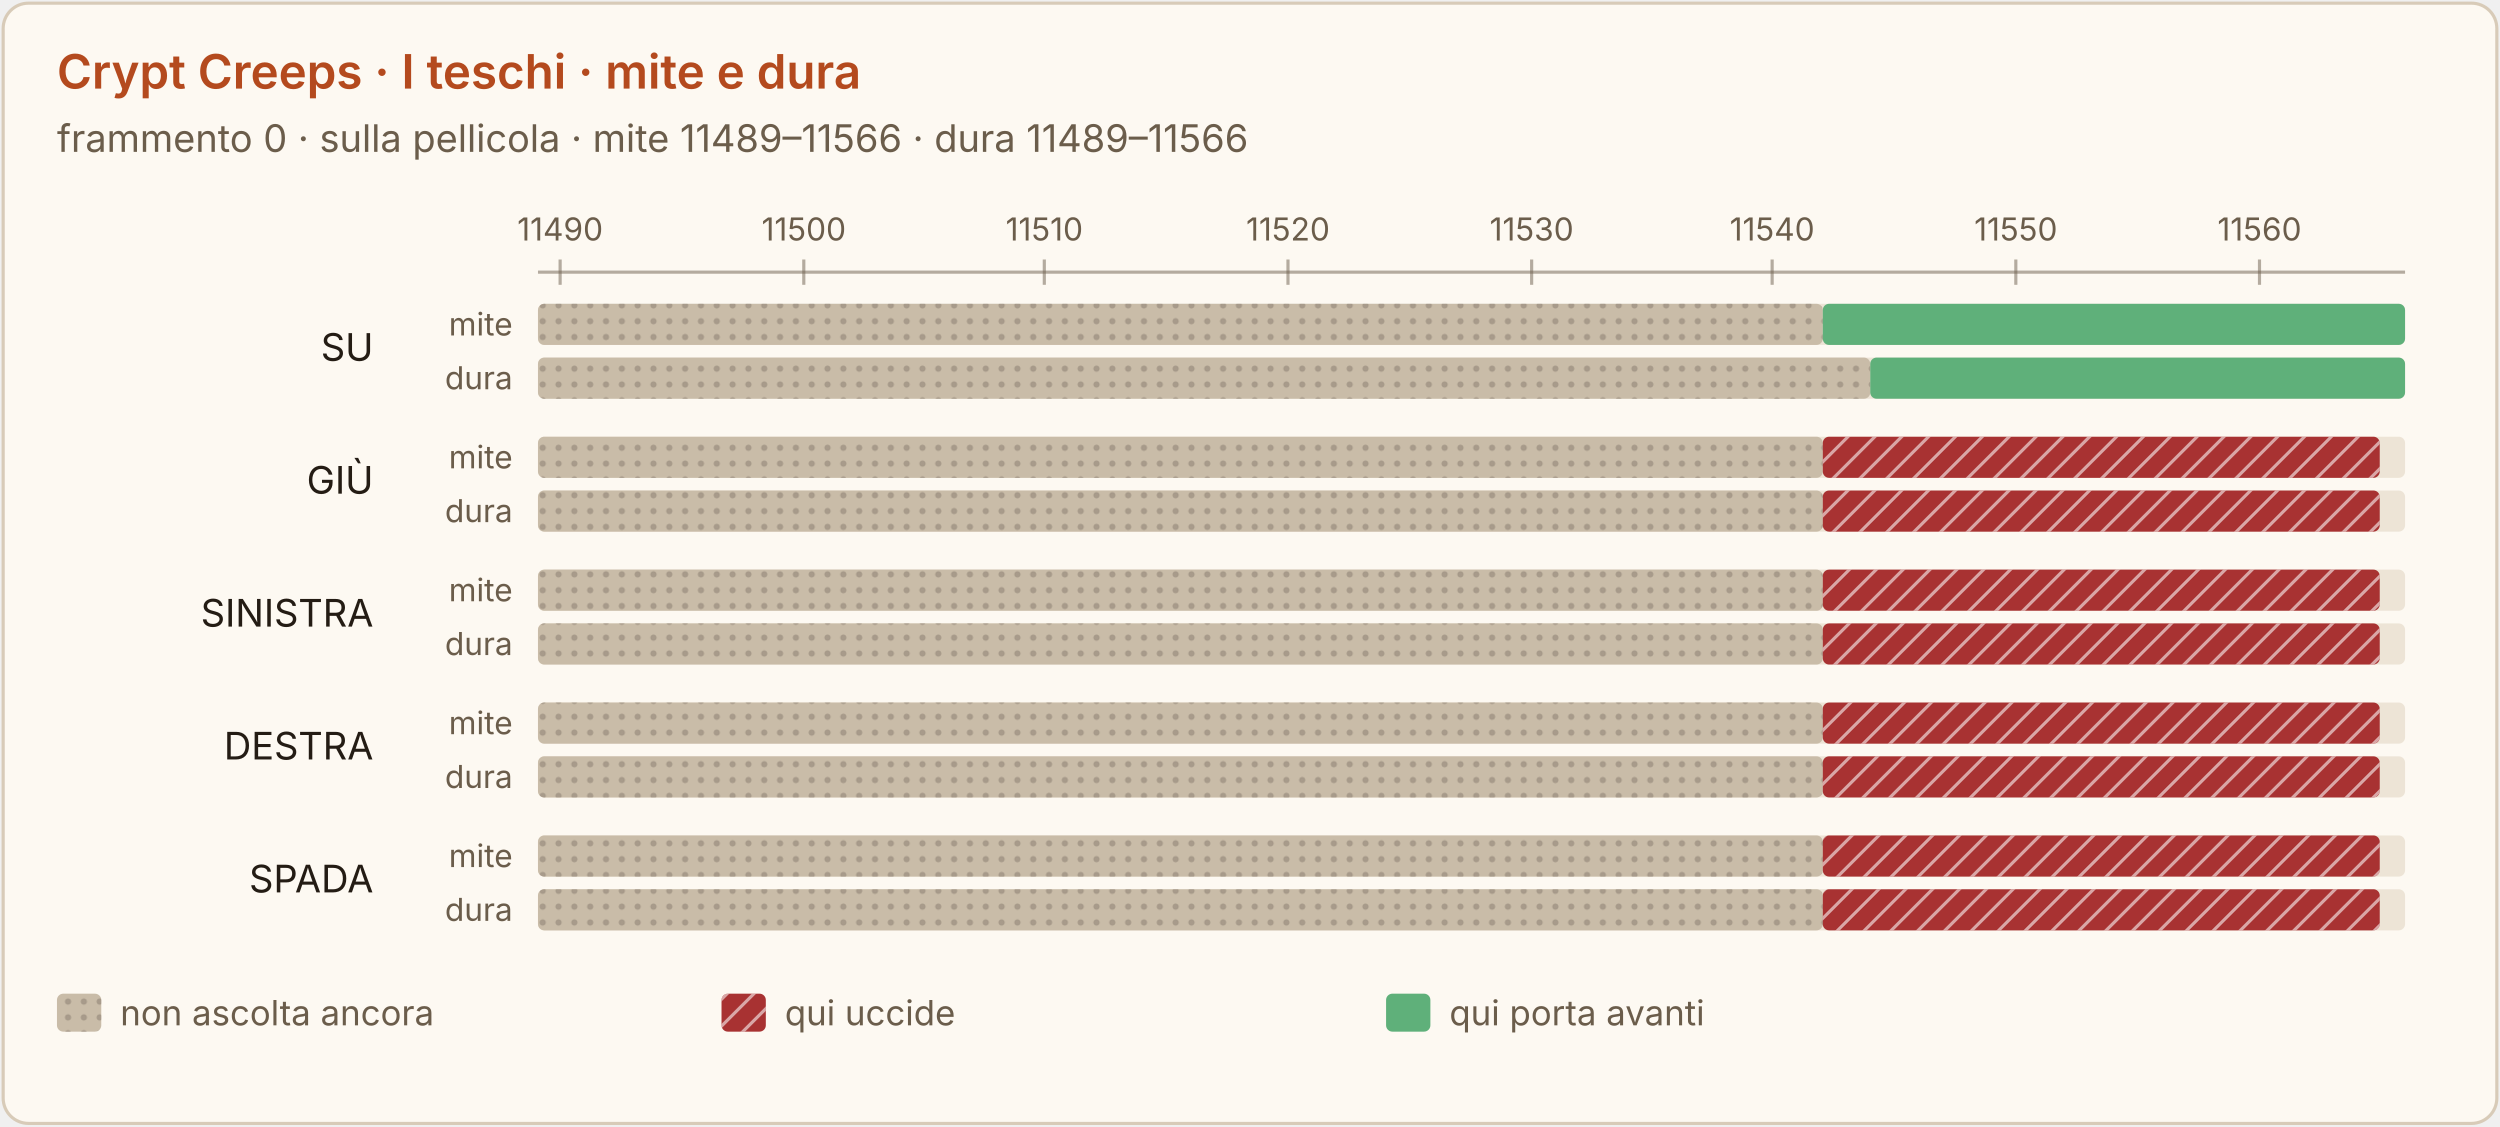
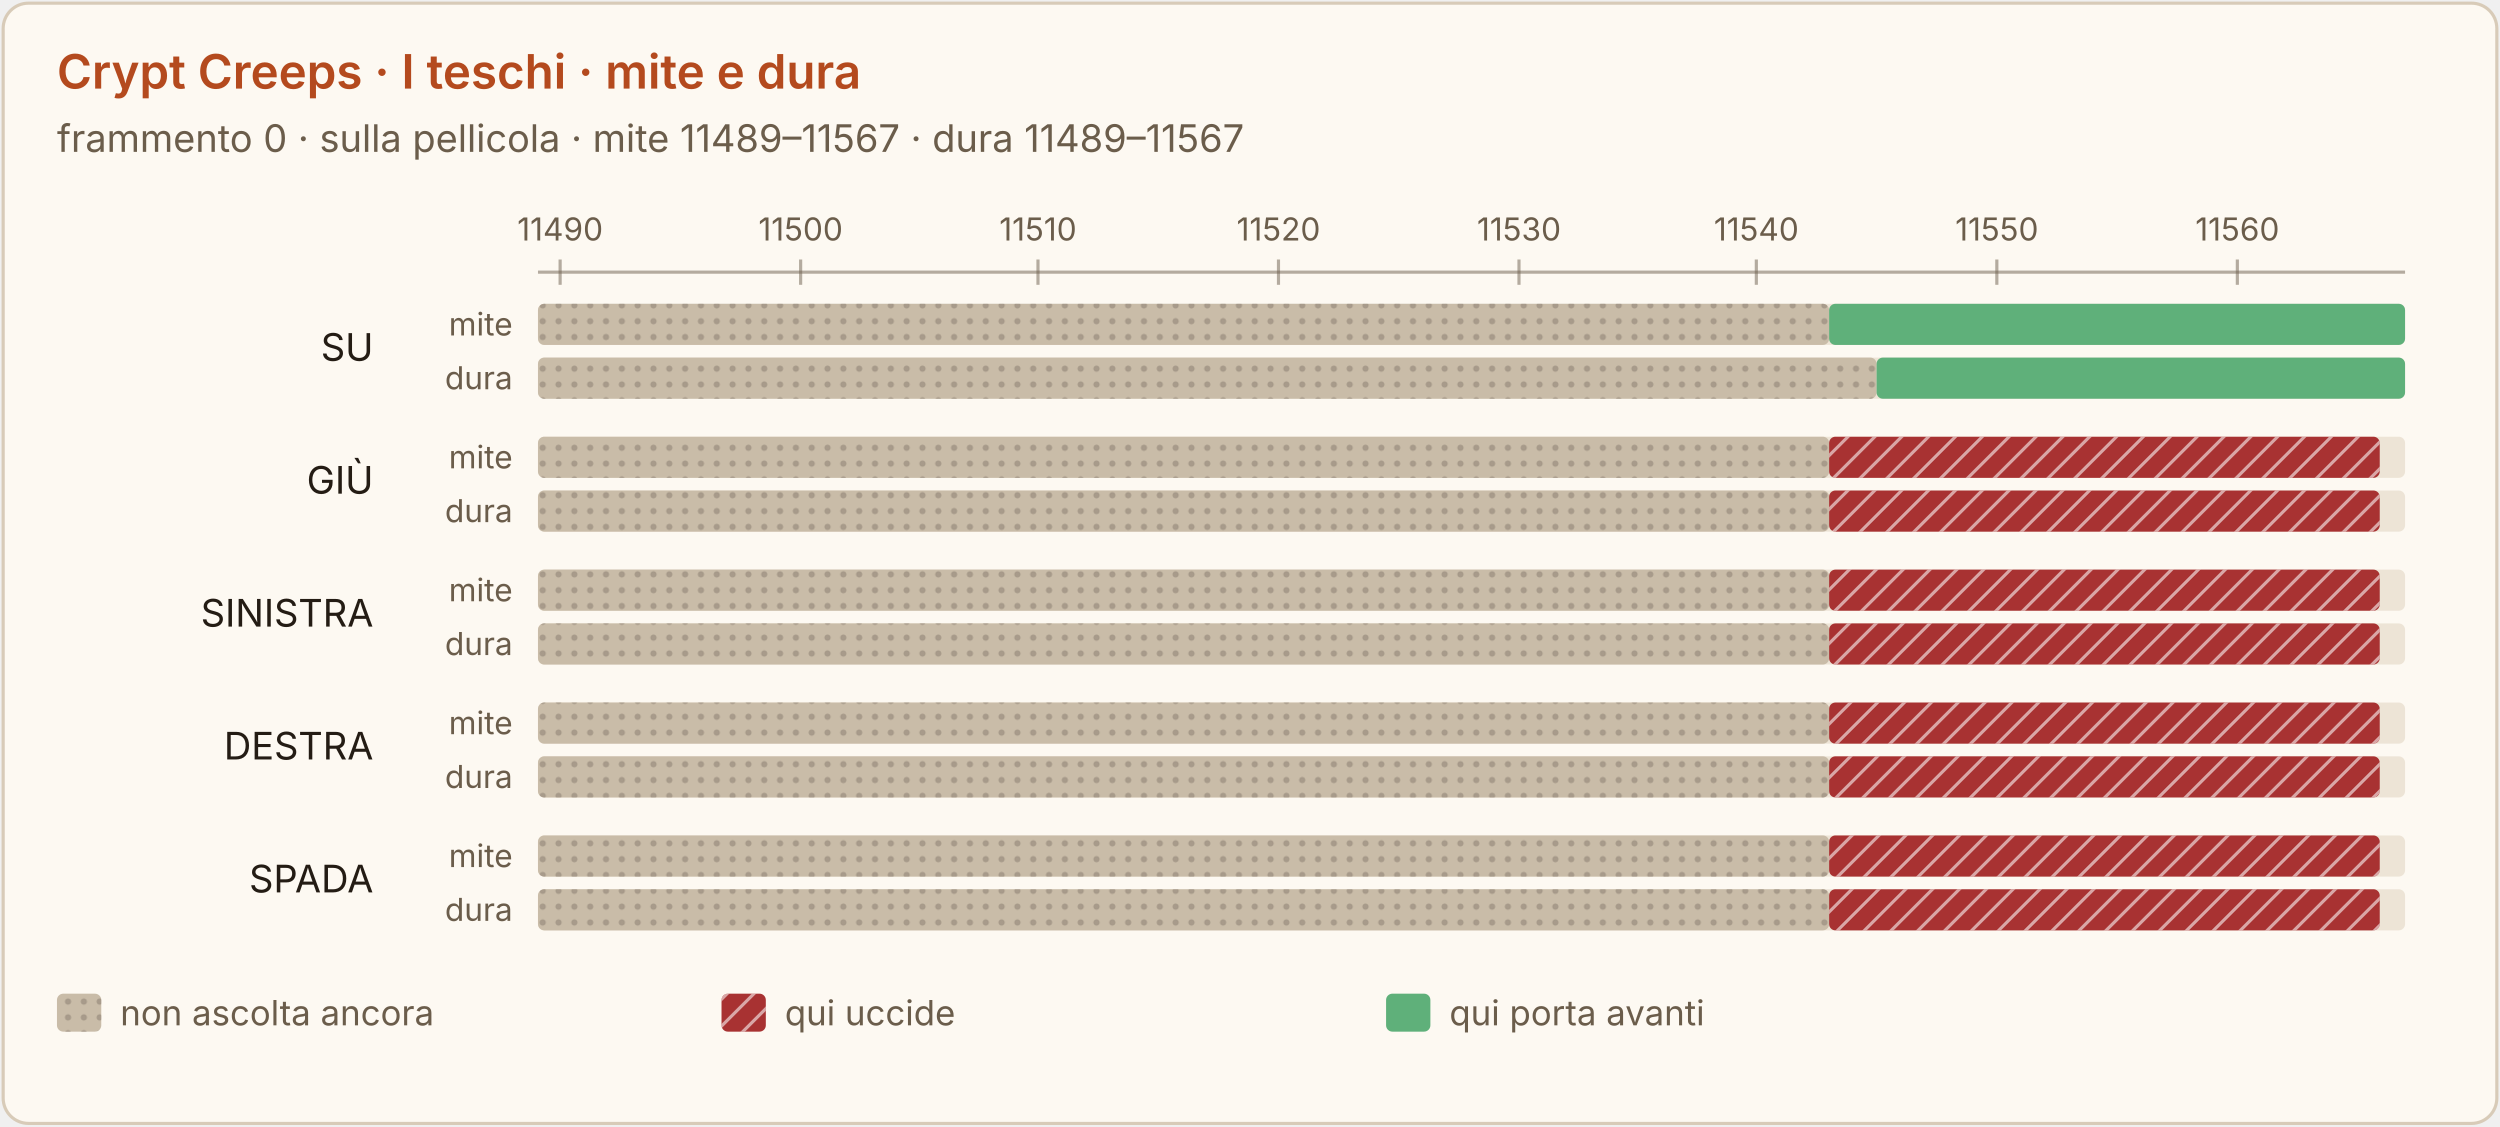
<svg xmlns="http://www.w3.org/2000/svg" width="790" height="356" viewBox="0 0 790 356" font-family="Inter,DejaVu Sans,sans-serif">
  <defs>
    <pattern id="tMorte" width="6" height="6" patternUnits="userSpaceOnUse" patternTransform="rotate(45)">
      <line x1="0" y1="0" x2="0" y2="6" stroke="#FFFFFF" stroke-width="2" opacity=".55" />
    </pattern>
    <pattern id="tAttesa" width="5" height="5" patternUnits="userSpaceOnUse">
      <circle cx="1.5" cy="1.5" r="1" fill="#8C8072" opacity=".55" />
    </pattern>
    <pattern id="tSorda" width="6" height="6" patternUnits="userSpaceOnUse">
      <path d="M0 0 L6 6 M6 0 L0 6" stroke="#FFFFFF" stroke-width="1" opacity=".5" />
    </pattern>
  </defs>
  <rect x="1" y="1" width="788" height="354" fill="#FDF9F2" stroke="#D8CBB8" stroke-width="1" rx="8" />
  <text x="18" y="28" fill="#B44A1E" font-size="15" font-weight="600">Crypt Creeps · I teschi · mite e dura</text>
-   <text x="18" y="48" fill="#6B5D4B" font-size="12">frammento 0 · sulla pellicola · mite 11489–11566 · dura 11489–11566</text>
+   <text x="18" y="48" fill="#6B5D4B" font-size="12">frammento 0 · sulla pellicola · mite 11489–11567 · dura 11489–11567</text>
  <line x1="170" y1="86" x2="760" y2="86" stroke="#6B5D4B" stroke-width="1" opacity=".5" />
  <line x1="177" y1="82" x2="177" y2="90" stroke="#6B5D4B" stroke-width="1" opacity=".5" />
  <text x="177" y="76" fill="#6B5D4B" font-size="10" text-anchor="middle">11490</text>
-   <line x1="254" y1="82" x2="254" y2="90" stroke="#6B5D4B" stroke-width="1" opacity=".5" />
-   <text x="254" y="76" fill="#6B5D4B" font-size="10" text-anchor="middle">11500</text>
-   <line x1="330" y1="82" x2="330" y2="90" stroke="#6B5D4B" stroke-width="1" opacity=".5" />
-   <text x="330" y="76" fill="#6B5D4B" font-size="10" text-anchor="middle">11510</text>
-   <line x1="407" y1="82" x2="407" y2="90" stroke="#6B5D4B" stroke-width="1" opacity=".5" />
-   <text x="407" y="76" fill="#6B5D4B" font-size="10" text-anchor="middle">11520</text>
-   <line x1="484" y1="82" x2="484" y2="90" stroke="#6B5D4B" stroke-width="1" opacity=".5" />
-   <text x="484" y="76" fill="#6B5D4B" font-size="10" text-anchor="middle">11530</text>
-   <line x1="560" y1="82" x2="560" y2="90" stroke="#6B5D4B" stroke-width="1" opacity=".5" />
-   <text x="560" y="76" fill="#6B5D4B" font-size="10" text-anchor="middle">11540</text>
-   <line x1="637" y1="82" x2="637" y2="90" stroke="#6B5D4B" stroke-width="1" opacity=".5" />
-   <text x="637" y="76" fill="#6B5D4B" font-size="10" text-anchor="middle">11550</text>
-   <line x1="714" y1="82" x2="714" y2="90" stroke="#6B5D4B" stroke-width="1" opacity=".5" />
-   <text x="714" y="76" fill="#6B5D4B" font-size="10" text-anchor="middle">11560</text>
+   <line x1="253" y1="82" x2="253" y2="90" stroke="#6B5D4B" stroke-width="1" opacity=".5" />
+   <text x="253" y="76" fill="#6B5D4B" font-size="10" text-anchor="middle">11500</text>
+   <line x1="328" y1="82" x2="328" y2="90" stroke="#6B5D4B" stroke-width="1" opacity=".5" />
+   <text x="328" y="76" fill="#6B5D4B" font-size="10" text-anchor="middle">11510</text>
+   <line x1="404" y1="82" x2="404" y2="90" stroke="#6B5D4B" stroke-width="1" opacity=".5" />
+   <text x="404" y="76" fill="#6B5D4B" font-size="10" text-anchor="middle">11520</text>
+   <line x1="480" y1="82" x2="480" y2="90" stroke="#6B5D4B" stroke-width="1" opacity=".5" />
+   <text x="480" y="76" fill="#6B5D4B" font-size="10" text-anchor="middle">11530</text>
+   <line x1="555" y1="82" x2="555" y2="90" stroke="#6B5D4B" stroke-width="1" opacity=".5" />
+   <text x="555" y="76" fill="#6B5D4B" font-size="10" text-anchor="middle">11540</text>
+   <line x1="631" y1="82" x2="631" y2="90" stroke="#6B5D4B" stroke-width="1" opacity=".5" />
+   <text x="631" y="76" fill="#6B5D4B" font-size="10" text-anchor="middle">11550</text>
+   <line x1="707" y1="82" x2="707" y2="90" stroke="#6B5D4B" stroke-width="1" opacity=".5" />
+   <text x="707" y="76" fill="#6B5D4B" font-size="10" text-anchor="middle">11560</text>
  <text x="118" y="114" fill="#241C14" font-size="12" text-anchor="end">SU</text>
  <text x="162" y="106" fill="#6B5D4B" font-size="10" text-anchor="end">mite</text>
  <text x="162" y="123" fill="#6B5D4B" font-size="10" text-anchor="end">dura</text>
  <rect x="170" y="96" width="590" height="13" fill="#EDE4D6" rx="2" />
-   <rect x="170" y="96" width="406" height="13" fill="#C9BCA8" rx="2" />
-   <rect x="170" y="96" width="406" height="13" fill="url(#tAttesa)" rx="2" />
-   <rect x="576" y="96" width="184" height="13" fill="#5FB07A" rx="2" />
+   <rect x="170" y="96" width="408" height="13" fill="#C9BCA8" rx="2" />
+   <rect x="170" y="96" width="408" height="13" fill="url(#tAttesa)" rx="2" />
+   <rect x="578" y="96" width="182" height="13" fill="#5FB07A" rx="2" />
  <rect x="170" y="113" width="590" height="13" fill="#EDE4D6" rx="2" />
-   <rect x="170" y="113" width="421" height="13" fill="#C9BCA8" rx="2" />
-   <rect x="170" y="113" width="421" height="13" fill="url(#tAttesa)" rx="2" />
-   <rect x="591" y="113" width="169" height="13" fill="#5FB07A" rx="2" />
+   <rect x="170" y="113" width="423" height="13" fill="#C9BCA8" rx="2" />
+   <rect x="170" y="113" width="423" height="13" fill="url(#tAttesa)" rx="2" />
+   <rect x="593" y="113" width="167" height="13" fill="#5FB07A" rx="2" />
  <text x="118" y="156" fill="#241C14" font-size="12" text-anchor="end">GIÙ</text>
  <text x="162" y="148" fill="#6B5D4B" font-size="10" text-anchor="end">mite</text>
  <text x="162" y="165" fill="#6B5D4B" font-size="10" text-anchor="end">dura</text>
  <rect x="170" y="138" width="590" height="13" fill="#EDE4D6" rx="2" />
-   <rect x="170" y="138" width="406" height="13" fill="#C9BCA8" rx="2" />
-   <rect x="170" y="138" width="406" height="13" fill="url(#tAttesa)" rx="2" />
-   <rect x="576" y="138" width="176" height="13" fill="#A83232" rx="2" />
-   <rect x="576" y="138" width="176" height="13" fill="url(#tMorte)" rx="2" />
+   <rect x="170" y="138" width="408" height="13" fill="#C9BCA8" rx="2" />
+   <rect x="170" y="138" width="408" height="13" fill="url(#tAttesa)" rx="2" />
+   <rect x="578" y="138" width="174" height="13" fill="#A83232" rx="2" />
+   <rect x="578" y="138" width="174" height="13" fill="url(#tMorte)" rx="2" />
  <rect x="170" y="155" width="590" height="13" fill="#EDE4D6" rx="2" />
-   <rect x="170" y="155" width="406" height="13" fill="#C9BCA8" rx="2" />
-   <rect x="170" y="155" width="406" height="13" fill="url(#tAttesa)" rx="2" />
-   <rect x="576" y="155" width="176" height="13" fill="#A83232" rx="2" />
-   <rect x="576" y="155" width="176" height="13" fill="url(#tMorte)" rx="2" />
+   <rect x="170" y="155" width="408" height="13" fill="#C9BCA8" rx="2" />
+   <rect x="170" y="155" width="408" height="13" fill="url(#tAttesa)" rx="2" />
+   <rect x="578" y="155" width="174" height="13" fill="#A83232" rx="2" />
+   <rect x="578" y="155" width="174" height="13" fill="url(#tMorte)" rx="2" />
  <text x="118" y="198" fill="#241C14" font-size="12" text-anchor="end">SINISTRA</text>
  <text x="162" y="190" fill="#6B5D4B" font-size="10" text-anchor="end">mite</text>
  <text x="162" y="207" fill="#6B5D4B" font-size="10" text-anchor="end">dura</text>
  <rect x="170" y="180" width="590" height="13" fill="#EDE4D6" rx="2" />
-   <rect x="170" y="180" width="406" height="13" fill="#C9BCA8" rx="2" />
-   <rect x="170" y="180" width="406" height="13" fill="url(#tAttesa)" rx="2" />
-   <rect x="576" y="180" width="176" height="13" fill="#A83232" rx="2" />
-   <rect x="576" y="180" width="176" height="13" fill="url(#tMorte)" rx="2" />
+   <rect x="170" y="180" width="408" height="13" fill="#C9BCA8" rx="2" />
+   <rect x="170" y="180" width="408" height="13" fill="url(#tAttesa)" rx="2" />
+   <rect x="578" y="180" width="174" height="13" fill="#A83232" rx="2" />
+   <rect x="578" y="180" width="174" height="13" fill="url(#tMorte)" rx="2" />
  <rect x="170" y="197" width="590" height="13" fill="#EDE4D6" rx="2" />
-   <rect x="170" y="197" width="406" height="13" fill="#C9BCA8" rx="2" />
-   <rect x="170" y="197" width="406" height="13" fill="url(#tAttesa)" rx="2" />
-   <rect x="576" y="197" width="176" height="13" fill="#A83232" rx="2" />
-   <rect x="576" y="197" width="176" height="13" fill="url(#tMorte)" rx="2" />
+   <rect x="170" y="197" width="408" height="13" fill="#C9BCA8" rx="2" />
+   <rect x="170" y="197" width="408" height="13" fill="url(#tAttesa)" rx="2" />
+   <rect x="578" y="197" width="174" height="13" fill="#A83232" rx="2" />
+   <rect x="578" y="197" width="174" height="13" fill="url(#tMorte)" rx="2" />
  <text x="118" y="240" fill="#241C14" font-size="12" text-anchor="end">DESTRA</text>
  <text x="162" y="232" fill="#6B5D4B" font-size="10" text-anchor="end">mite</text>
  <text x="162" y="249" fill="#6B5D4B" font-size="10" text-anchor="end">dura</text>
  <rect x="170" y="222" width="590" height="13" fill="#EDE4D6" rx="2" />
-   <rect x="170" y="222" width="406" height="13" fill="#C9BCA8" rx="2" />
-   <rect x="170" y="222" width="406" height="13" fill="url(#tAttesa)" rx="2" />
-   <rect x="576" y="222" width="176" height="13" fill="#A83232" rx="2" />
-   <rect x="576" y="222" width="176" height="13" fill="url(#tMorte)" rx="2" />
+   <rect x="170" y="222" width="408" height="13" fill="#C9BCA8" rx="2" />
+   <rect x="170" y="222" width="408" height="13" fill="url(#tAttesa)" rx="2" />
+   <rect x="578" y="222" width="174" height="13" fill="#A83232" rx="2" />
+   <rect x="578" y="222" width="174" height="13" fill="url(#tMorte)" rx="2" />
  <rect x="170" y="239" width="590" height="13" fill="#EDE4D6" rx="2" />
-   <rect x="170" y="239" width="406" height="13" fill="#C9BCA8" rx="2" />
-   <rect x="170" y="239" width="406" height="13" fill="url(#tAttesa)" rx="2" />
-   <rect x="576" y="239" width="176" height="13" fill="#A83232" rx="2" />
-   <rect x="576" y="239" width="176" height="13" fill="url(#tMorte)" rx="2" />
+   <rect x="170" y="239" width="408" height="13" fill="#C9BCA8" rx="2" />
+   <rect x="170" y="239" width="408" height="13" fill="url(#tAttesa)" rx="2" />
+   <rect x="578" y="239" width="174" height="13" fill="#A83232" rx="2" />
+   <rect x="578" y="239" width="174" height="13" fill="url(#tMorte)" rx="2" />
  <text x="118" y="282" fill="#241C14" font-size="12" text-anchor="end">SPADA</text>
  <text x="162" y="274" fill="#6B5D4B" font-size="10" text-anchor="end">mite</text>
  <text x="162" y="291" fill="#6B5D4B" font-size="10" text-anchor="end">dura</text>
  <rect x="170" y="264" width="590" height="13" fill="#EDE4D6" rx="2" />
-   <rect x="170" y="264" width="406" height="13" fill="#C9BCA8" rx="2" />
-   <rect x="170" y="264" width="406" height="13" fill="url(#tAttesa)" rx="2" />
-   <rect x="576" y="264" width="176" height="13" fill="#A83232" rx="2" />
-   <rect x="576" y="264" width="176" height="13" fill="url(#tMorte)" rx="2" />
+   <rect x="170" y="264" width="408" height="13" fill="#C9BCA8" rx="2" />
+   <rect x="170" y="264" width="408" height="13" fill="url(#tAttesa)" rx="2" />
+   <rect x="578" y="264" width="174" height="13" fill="#A83232" rx="2" />
+   <rect x="578" y="264" width="174" height="13" fill="url(#tMorte)" rx="2" />
  <rect x="170" y="281" width="590" height="13" fill="#EDE4D6" rx="2" />
-   <rect x="170" y="281" width="406" height="13" fill="#C9BCA8" rx="2" />
-   <rect x="170" y="281" width="406" height="13" fill="url(#tAttesa)" rx="2" />
-   <rect x="576" y="281" width="176" height="13" fill="#A83232" rx="2" />
-   <rect x="576" y="281" width="176" height="13" fill="url(#tMorte)" rx="2" />
+   <rect x="170" y="281" width="408" height="13" fill="#C9BCA8" rx="2" />
+   <rect x="170" y="281" width="408" height="13" fill="url(#tAttesa)" rx="2" />
+   <rect x="578" y="281" width="174" height="13" fill="#A83232" rx="2" />
+   <rect x="578" y="281" width="174" height="13" fill="url(#tMorte)" rx="2" />
  <rect x="18" y="314" width="14" height="12" fill="#C9BCA8" rx="2" />
  <rect x="18" y="314" width="14" height="12" fill="url(#tAttesa)" rx="2" />
  <text x="38" y="324" fill="#6B5D4B" font-size="11">non ascolta ancora</text>
  <rect x="228" y="314" width="14" height="12" fill="#A83232" rx="2" />
  <rect x="228" y="314" width="14" height="12" fill="url(#tMorte)" rx="2" />
  <text x="248" y="324" fill="#6B5D4B" font-size="11">qui uccide</text>
  <rect x="438" y="314" width="14" height="12" fill="#5FB07A" rx="2" />
  <text x="458" y="324" fill="#6B5D4B" font-size="11">qui porta avanti</text>
</svg>
